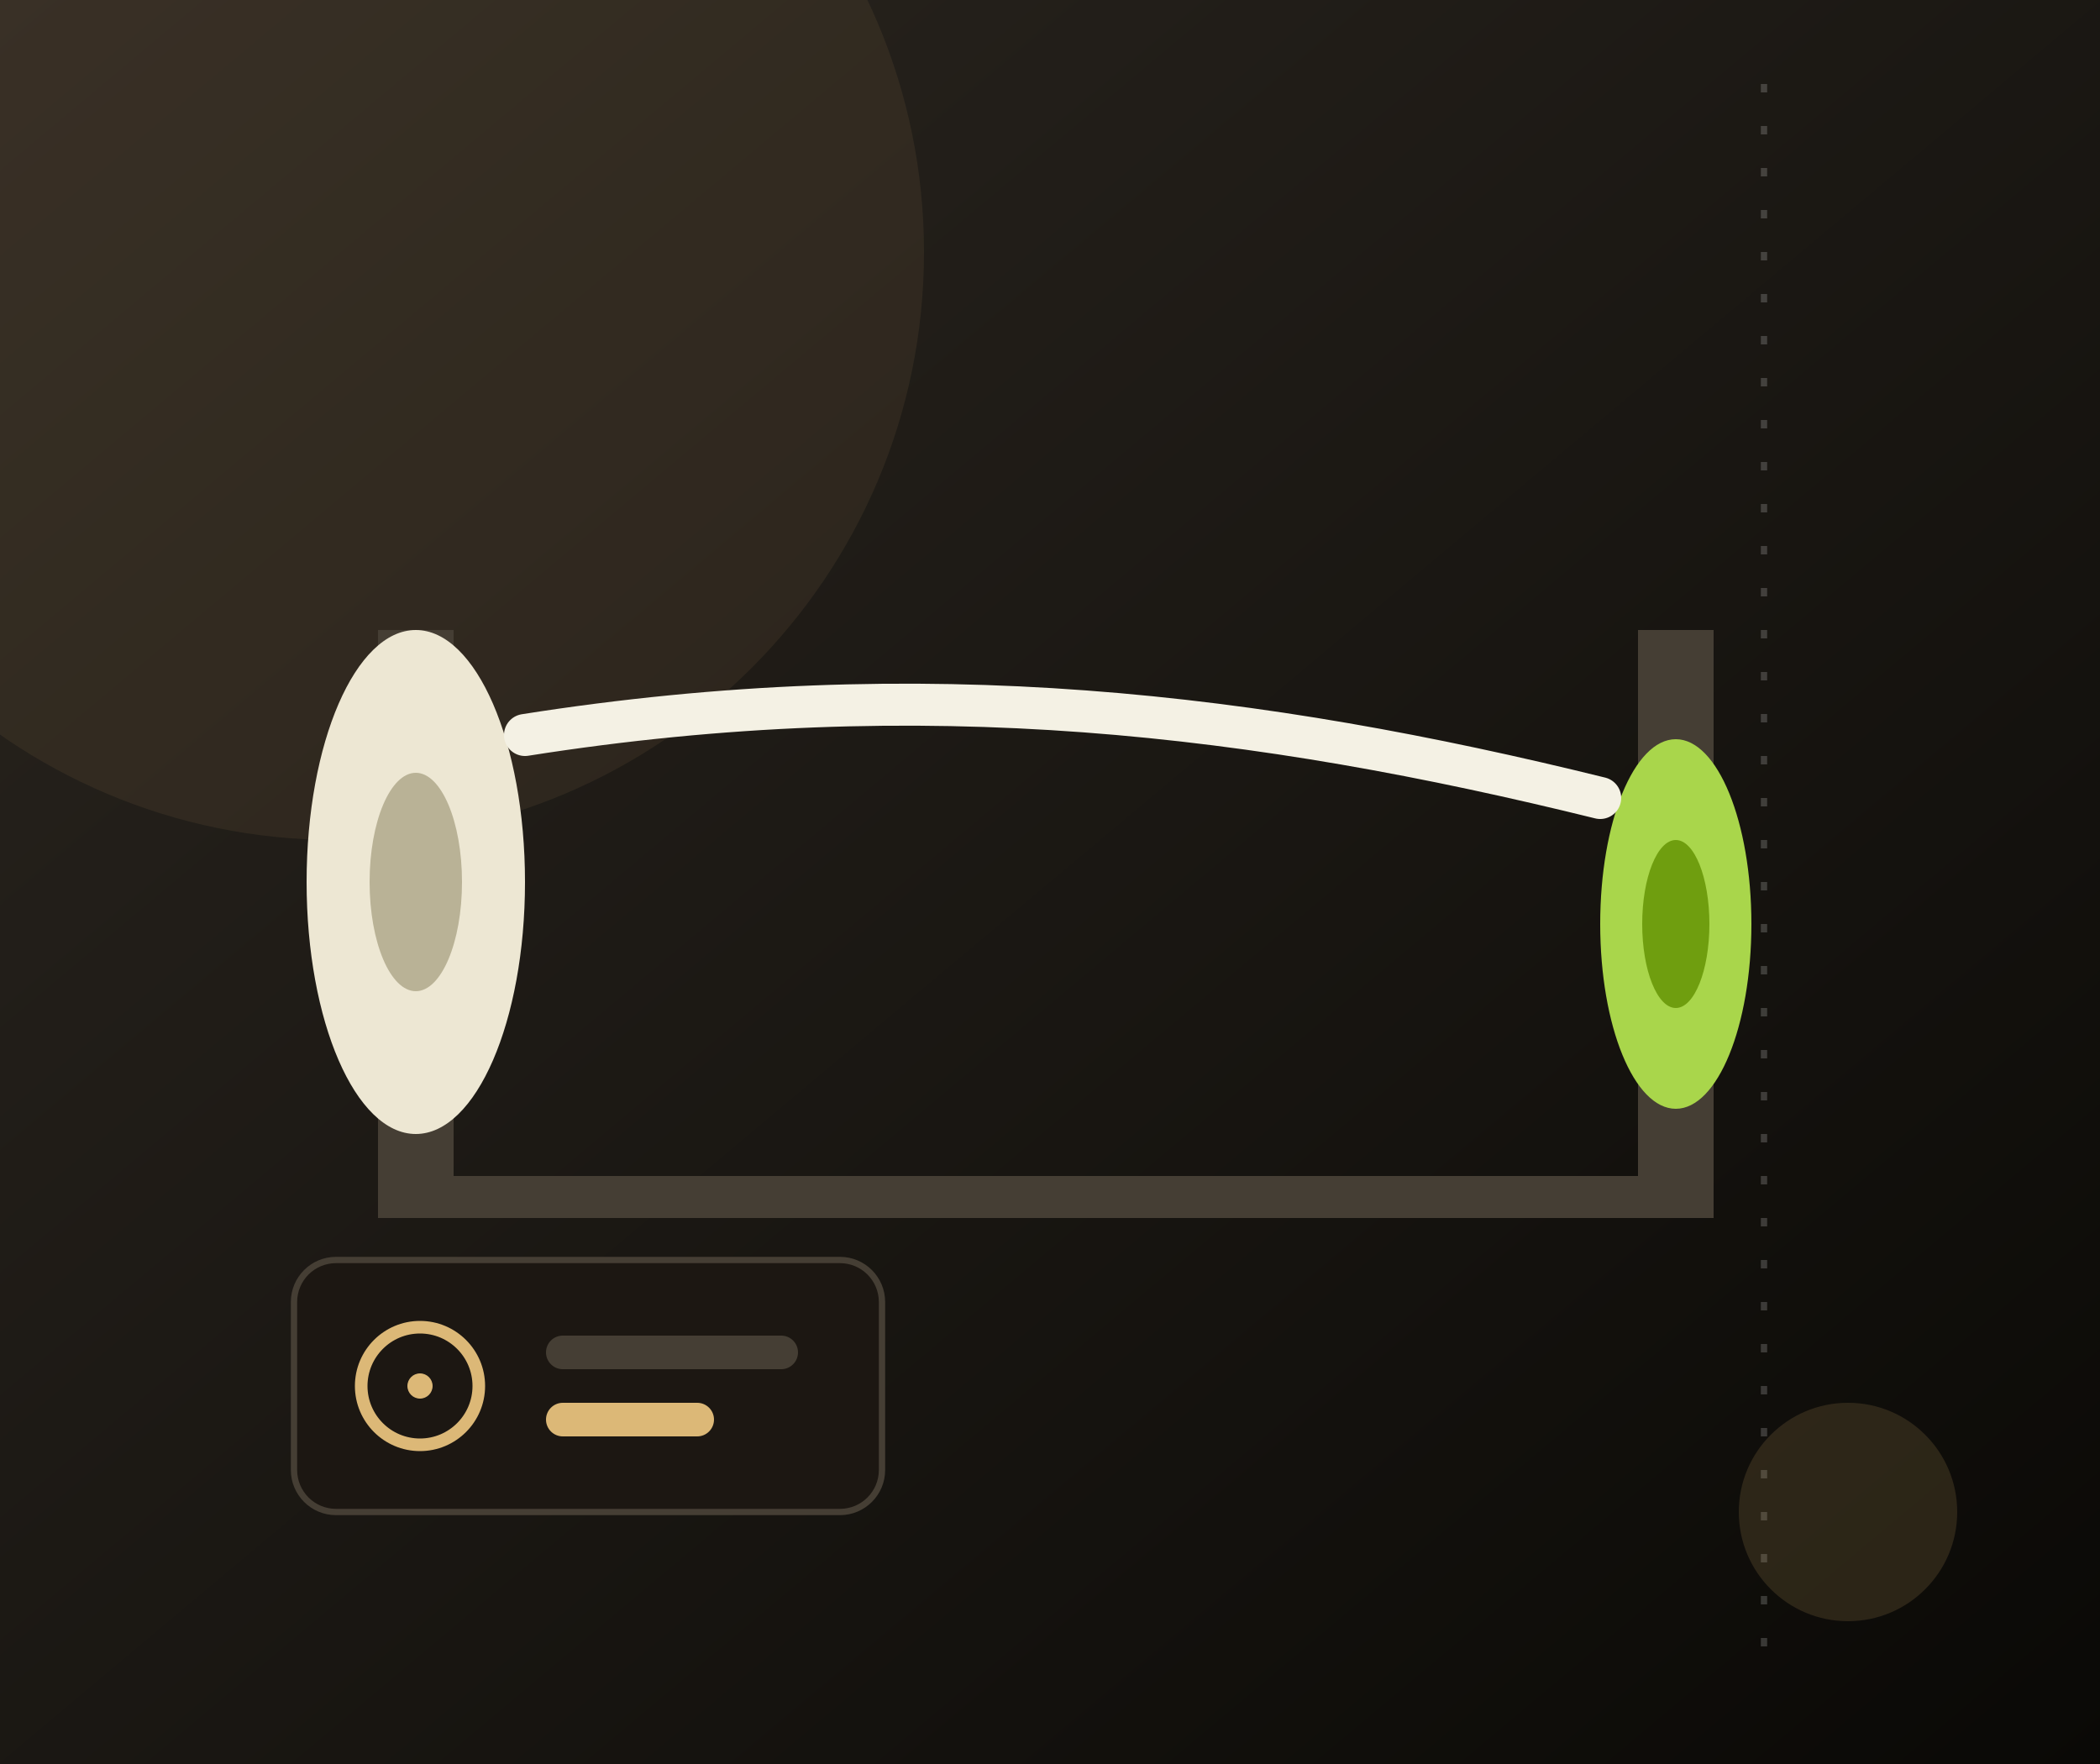
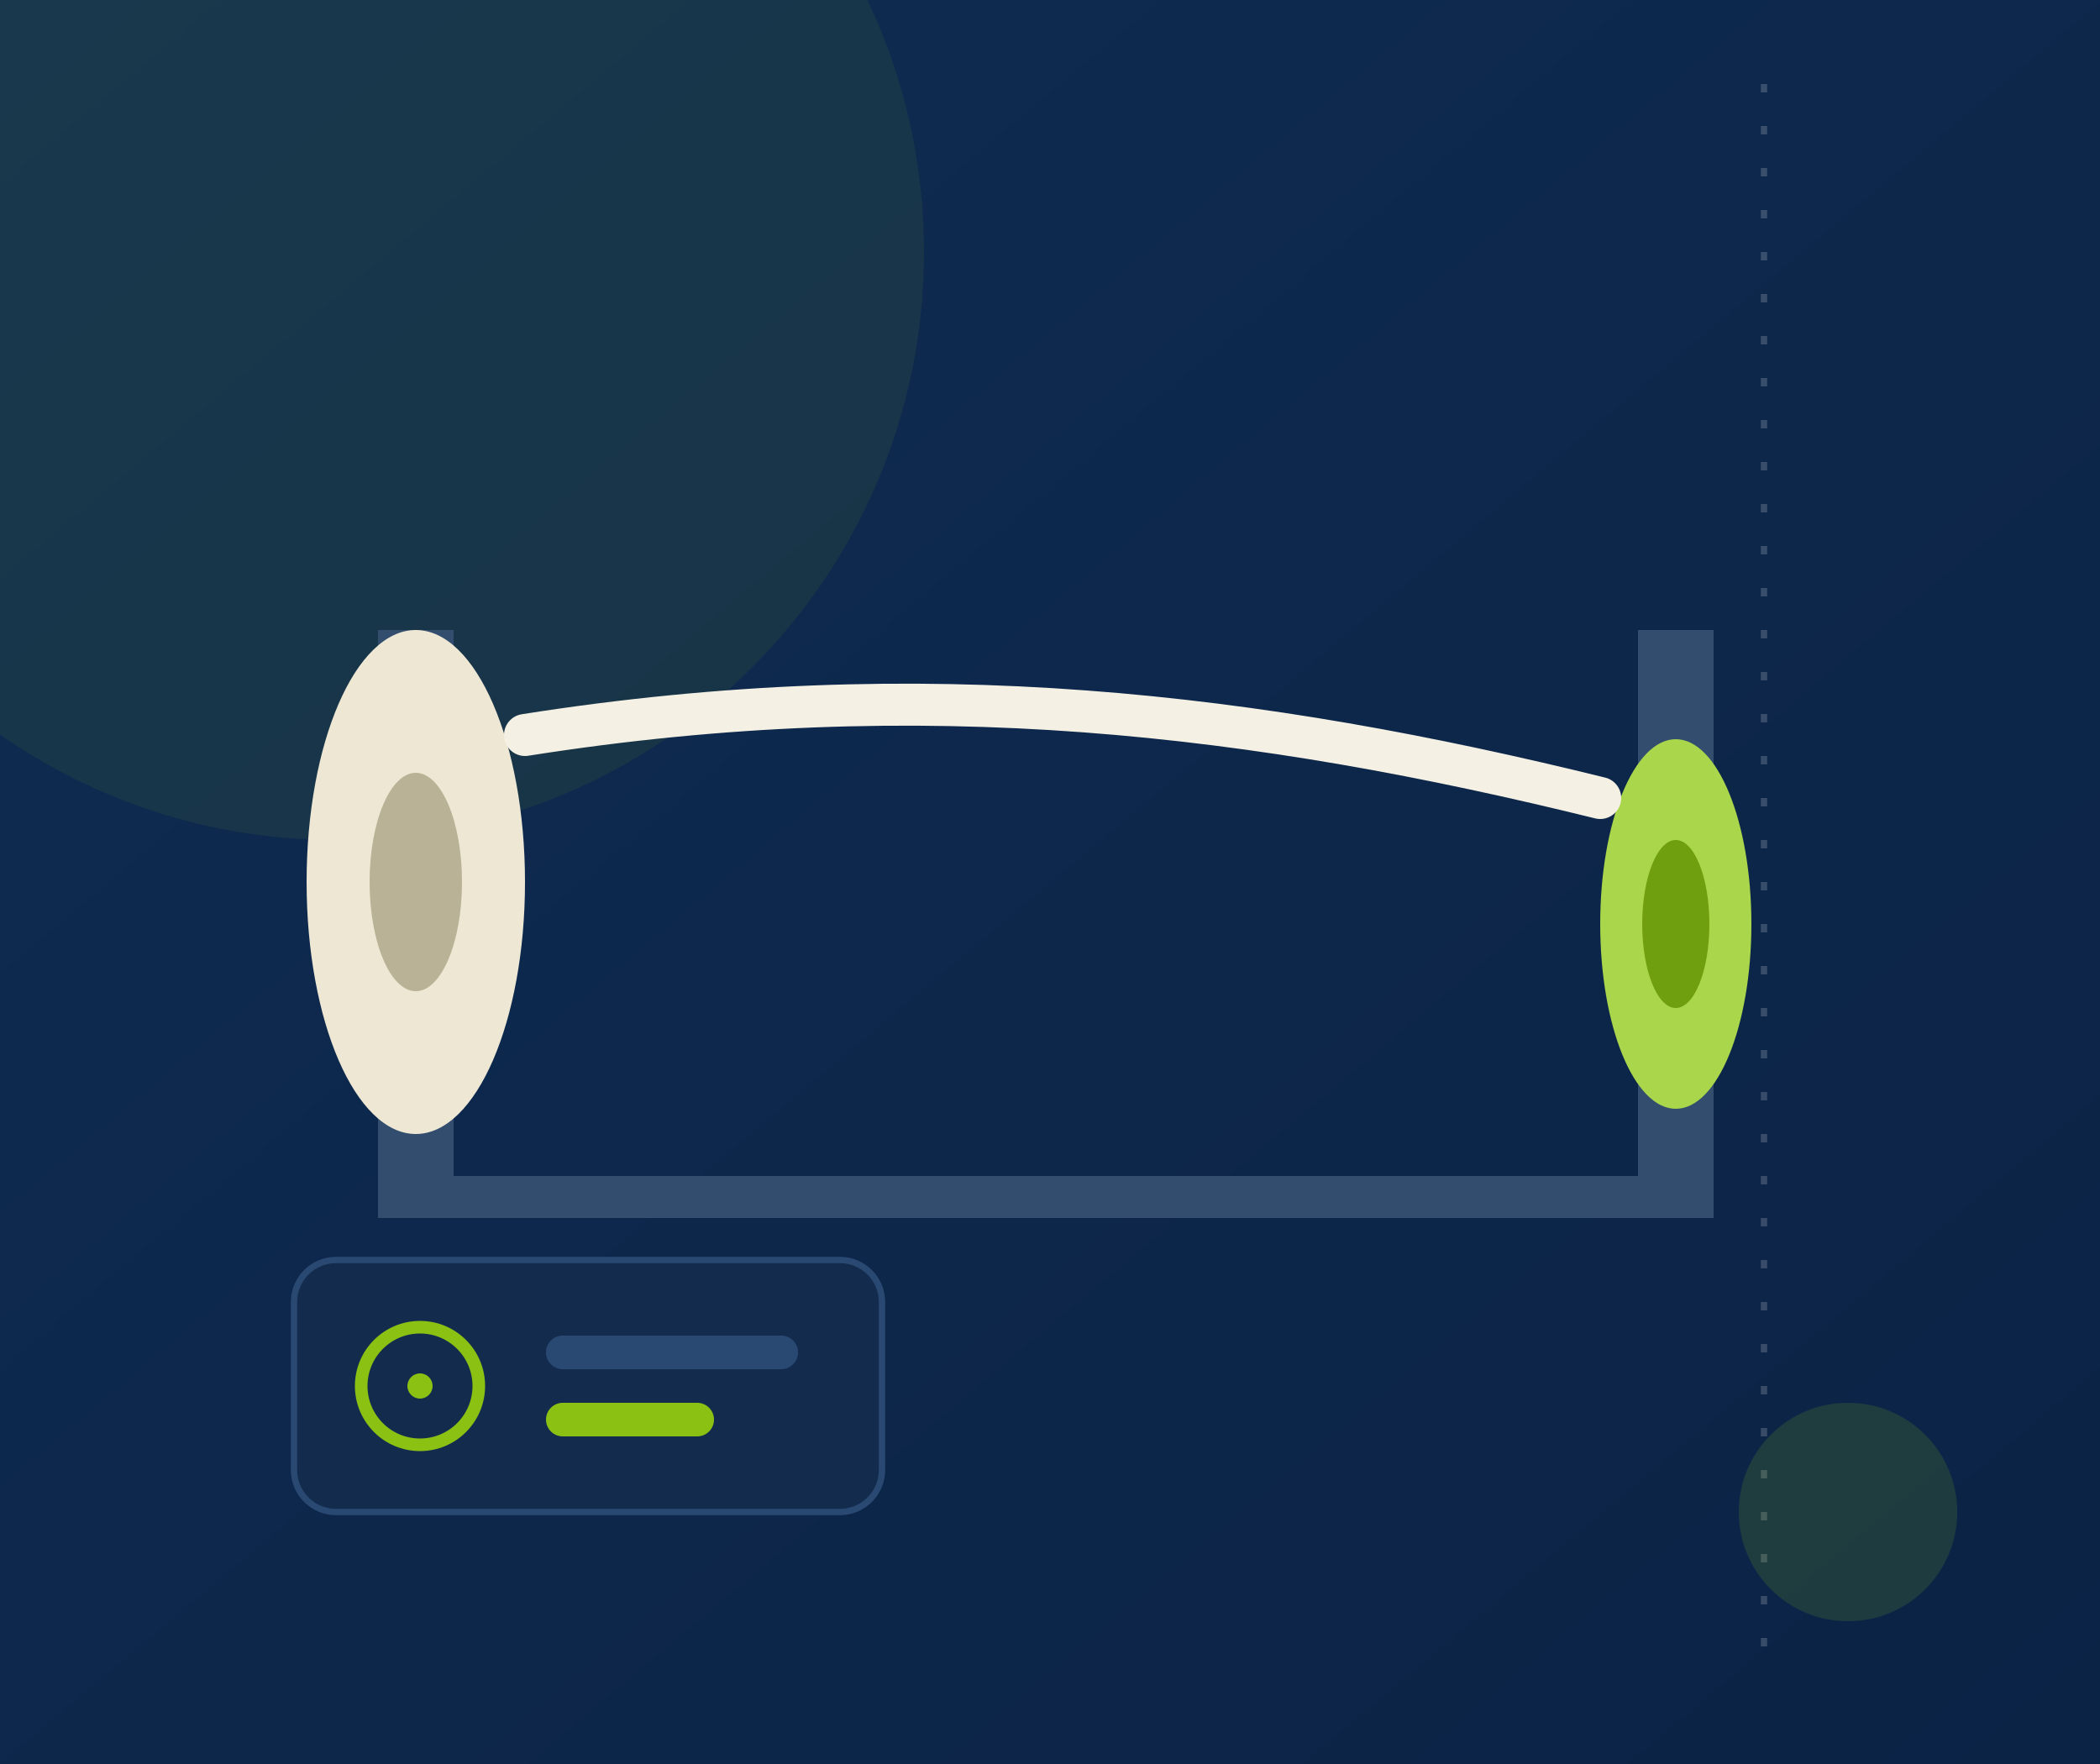
<svg xmlns="http://www.w3.org/2000/svg" viewBox="0 0 500 420" preserveAspectRatio="xMidYMid slice">
  <defs>
    <linearGradient id="svcBg" x1="0" y1="0" x2="1" y2="1">
-       <stop offset="0" stop-color="#2b2620" />
-       <stop offset="1" stop-color="#0a0906" />
+       <stop offset="0" stop-color="#0F2C52" />
+       <stop offset="1" stop-color="#0B2345" />
    </linearGradient>
  </defs>
  <rect width="500" height="420" fill="url(#svcBg)" />
-   <circle cx="80" cy="60" r="140" fill="#B8935A" opacity=".1" />
+   <circle cx="80" cy="60" r="140" fill="#8BC113" opacity=".08" />
  <g transform="translate(90,150)">
-     <rect x="0" y="0" width="18" height="130" fill="#453e34" />
-     <rect x="300" y="0" width="18" height="130" fill="#453e34" />
+     <rect x="0" y="0" width="18" height="130" fill="#334D6E" />
+     <rect x="300" y="0" width="18" height="130" fill="#334D6E" />
    <ellipse cx="9" cy="60" rx="26" ry="60" fill="#EDE7D3" />
    <ellipse cx="9" cy="60" rx="11" ry="26" fill="#B9B296" />
    <ellipse cx="309" cy="70" rx="18" ry="44" fill="#A9D64B" />
    <ellipse cx="309" cy="70" rx="8" ry="20" fill="#6F9E0F" />
    <path d="M35 25 C130 10 210 20 291 40" stroke="#F4F1E4" stroke-width="10" fill="none" stroke-linecap="round" />
-     <rect x="0" y="130" width="318" height="10" fill="#453e34" />
+     <rect x="0" y="130" width="318" height="10" fill="#334D6E" />
  </g>
  <g transform="translate(70,300)">
-     <rect width="140" height="60" rx="10" fill="#1c1712" stroke="#453e34" stroke-width="1.5" />
-     <circle cx="30" cy="30" r="14" fill="none" stroke="#DCB877" stroke-width="3" />
-     <circle cx="30" cy="30" r="3" fill="#DCB877" />
-     <rect x="60" y="18" width="60" height="8" rx="4" fill="#453e34" />
-     <rect x="60" y="34" width="40" height="8" rx="4" fill="#DCB877" />
+     <rect width="140" height="60" rx="10" fill="#132C4E" stroke="#2A4972" stroke-width="1.5" />
+     <circle cx="30" cy="30" r="14" fill="none" stroke="#8BC113" stroke-width="3" />
+     <circle cx="30" cy="30" r="3" fill="#8BC113" />
+     <rect x="60" y="18" width="60" height="8" rx="4" fill="#2A4972" />
+     <rect x="60" y="34" width="40" height="8" rx="4" fill="#8BC113" />
  </g>
  <g stroke="#ffffff" stroke-opacity=".18" stroke-width="1.5" stroke-dasharray="2 8">
    <line x1="420" y1="20" x2="420" y2="400" />
  </g>
-   <circle cx="440" cy="360" r="26" fill="#B8935A" opacity=".18" />
+   <circle cx="440" cy="360" r="26" fill="#8BC113" opacity=".15" />
</svg>
